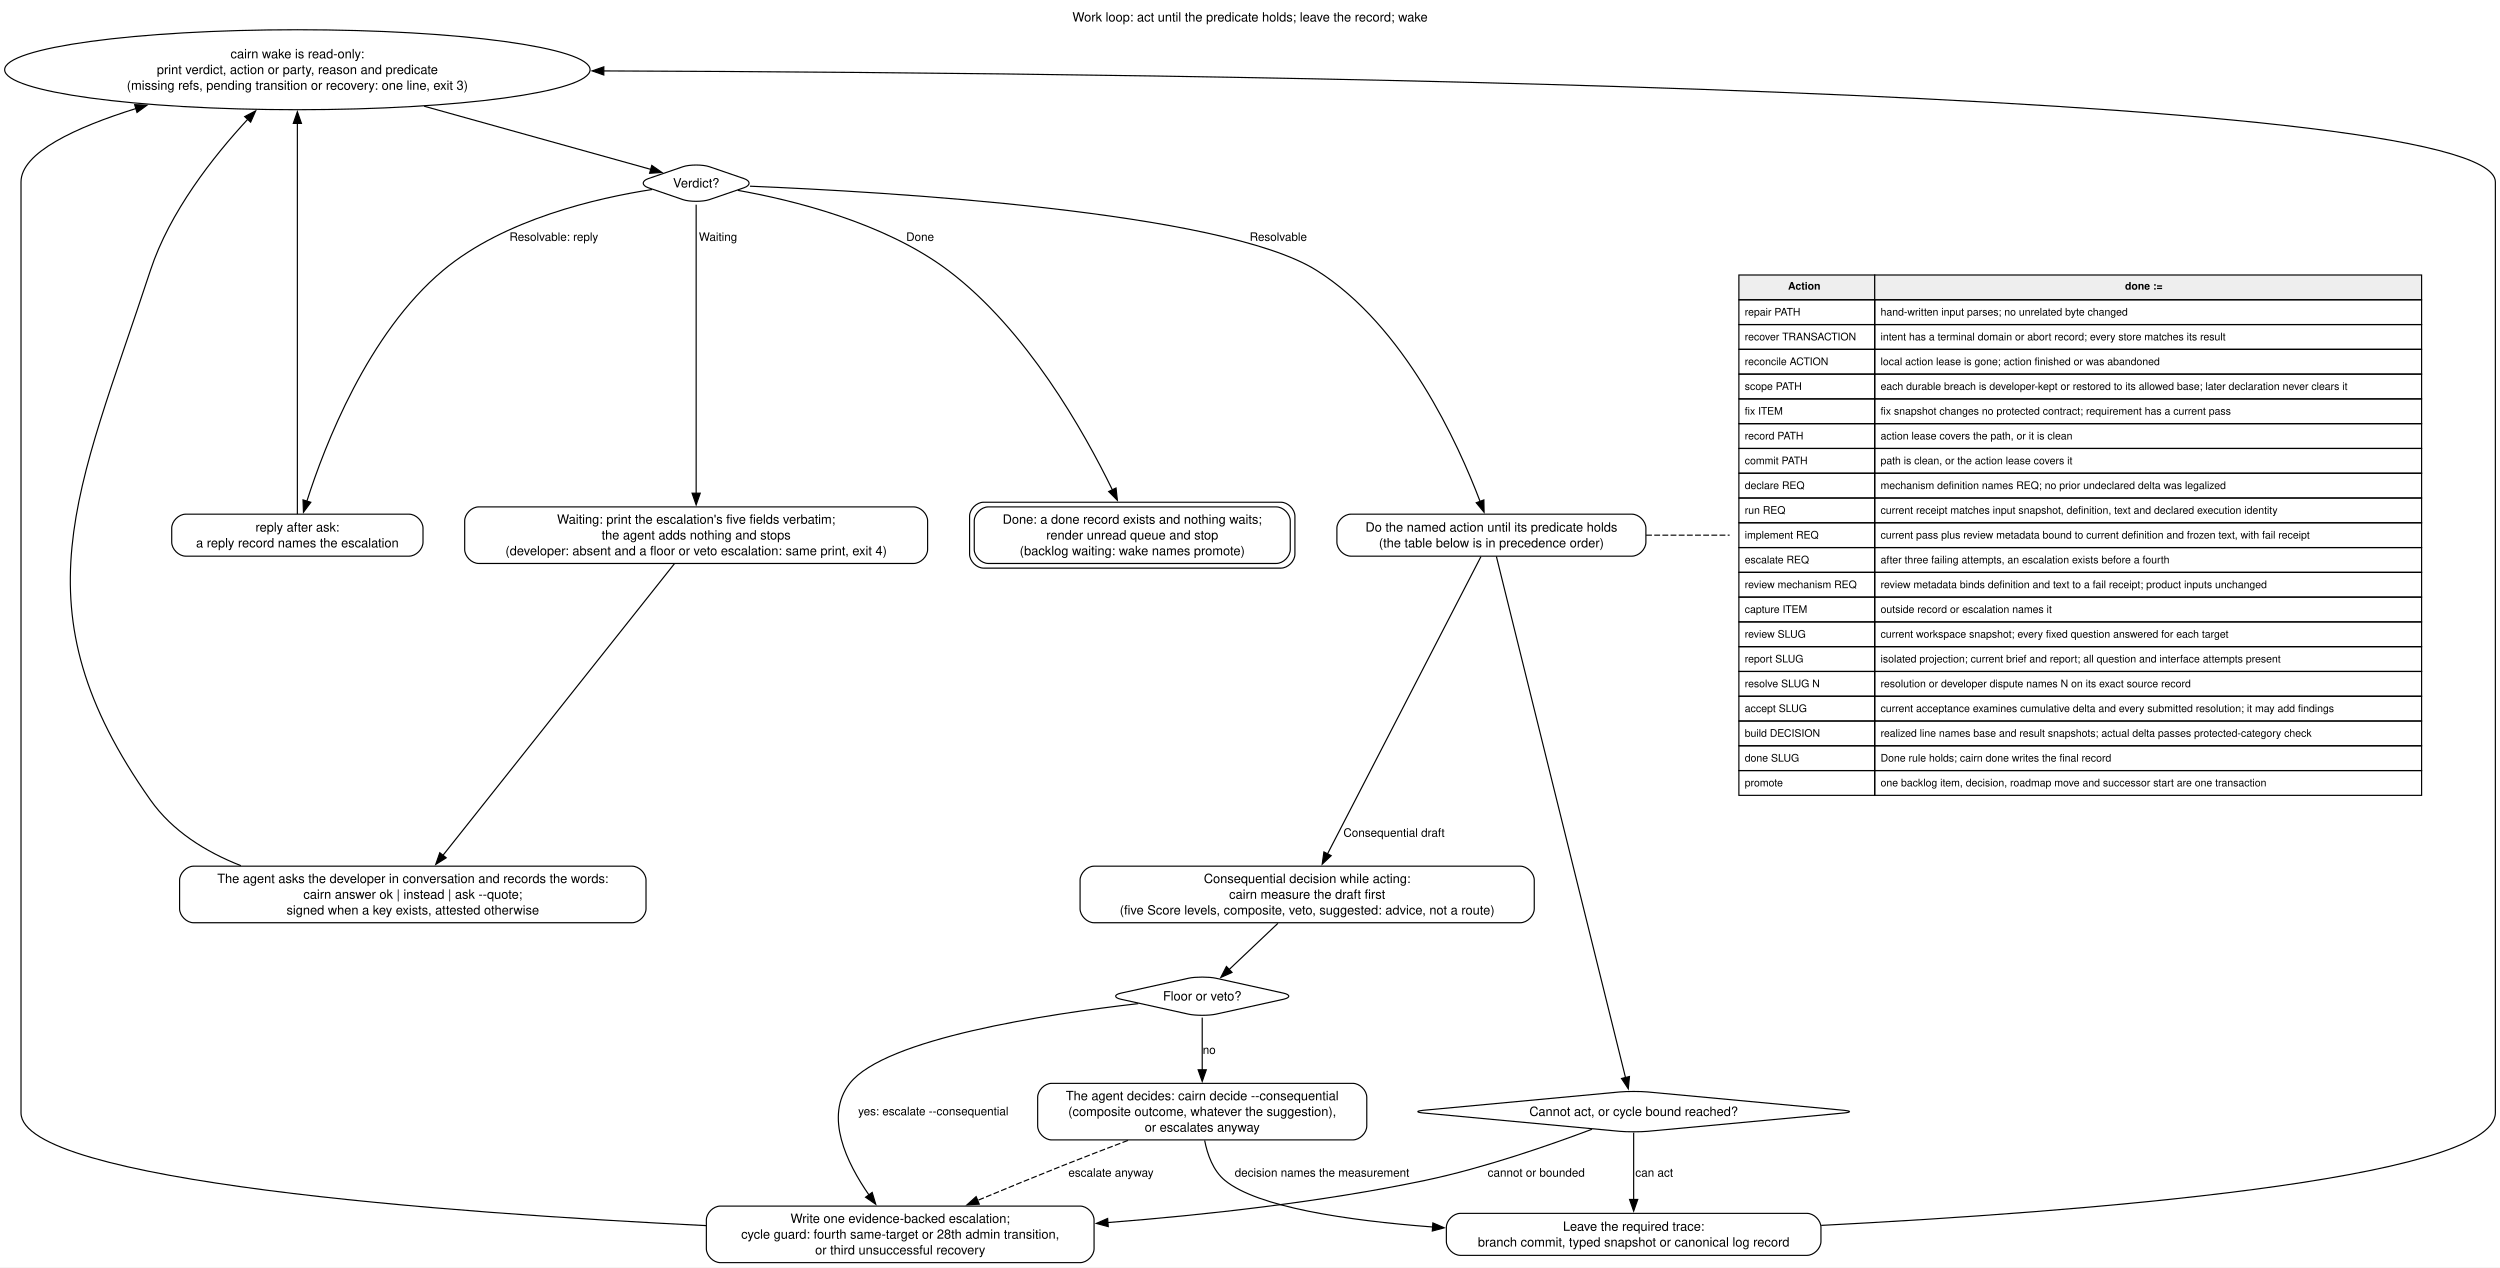
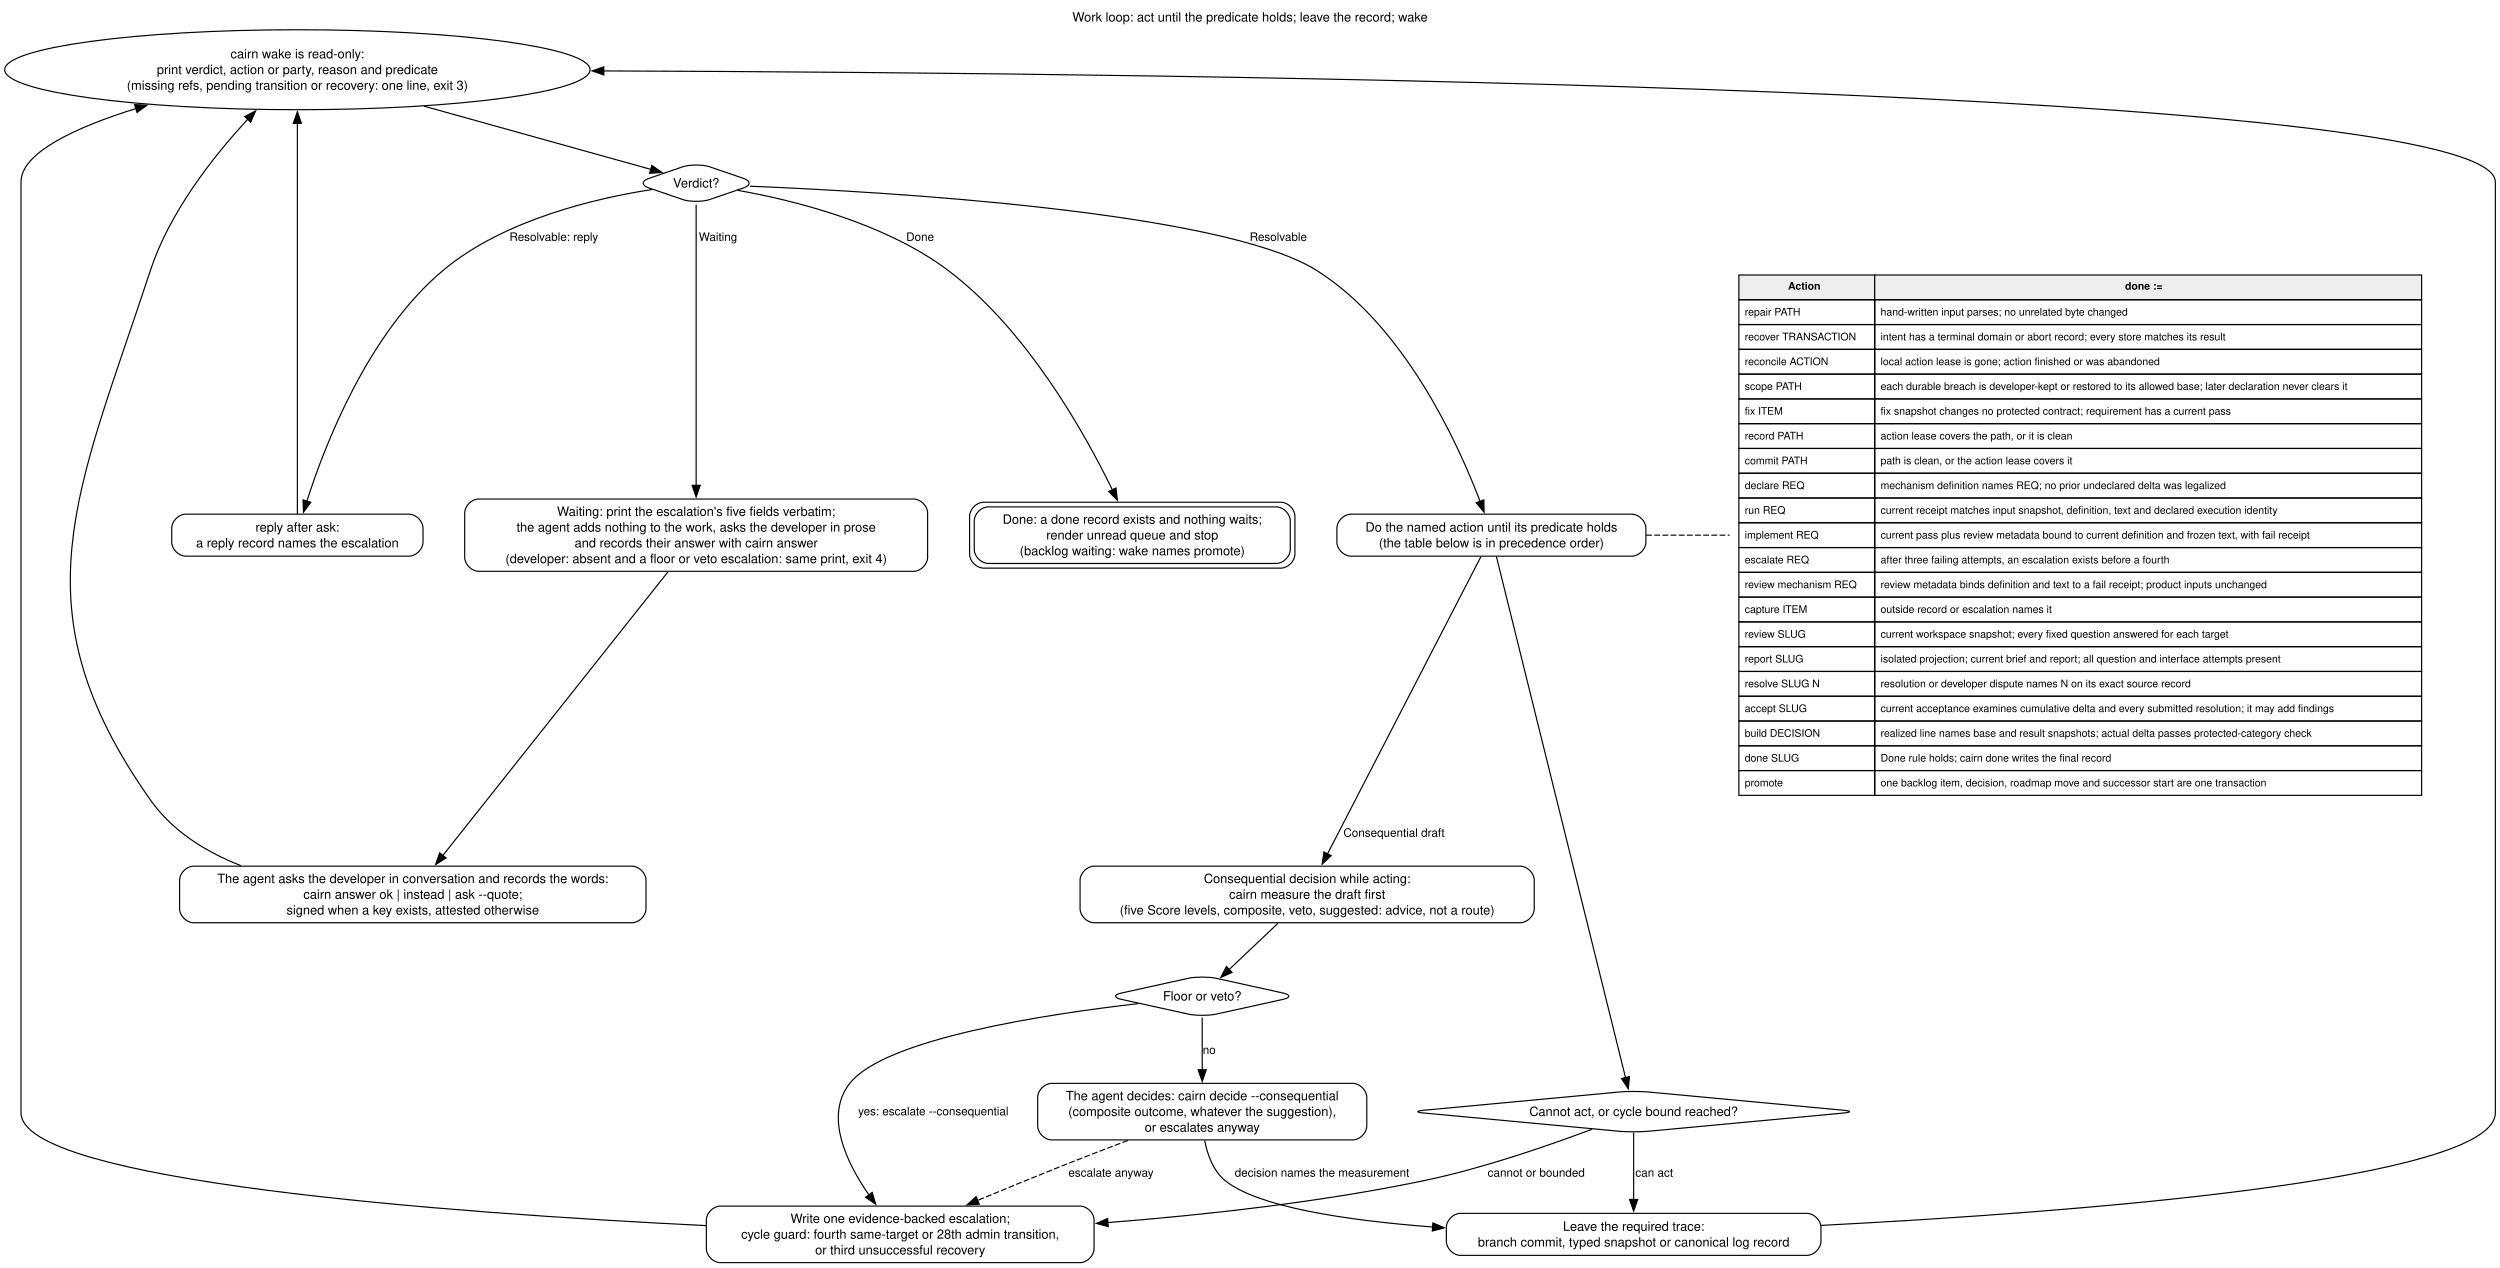
<svg xmlns="http://www.w3.org/2000/svg" width="2144pt" height="1087pt" viewBox="0.00 0.00 2144.00 1087.00">
  <g id="graph0" class="graph" transform="scale(1 1) rotate(0) translate(4 1082.84)">
    <polygon fill="white" stroke="none" points="-4,4 -4,-1082.84 2140.02,-1082.84 2140.02,4 -4,4" />
    <text xml:space="preserve" text-anchor="middle" x="1068.01" y="-1064.39" font-family="Helvetica,sans-Serif" font-size="11.00">Work loop: act until the predicate holds; leave the record; wake</text>
    <g id="node1" class="node">
      <ellipse fill="none" stroke="black" cx="251.02" cy="-1023.04" rx="251.02" ry="34.29" />
      <text xml:space="preserve" text-anchor="middle" x="251.02" y="-1032.84" font-family="Helvetica,sans-Serif" font-size="11.00">cairn wake is read-only:</text>
      <text xml:space="preserve" text-anchor="middle" x="251.02" y="-1019.34" font-family="Helvetica,sans-Serif" font-size="11.00">print verdict, action or party, reason and predicate</text>
      <text xml:space="preserve" text-anchor="middle" x="251.02" y="-1005.84" font-family="Helvetica,sans-Serif" font-size="11.00">(missing refs, pending transition or recovery: one line, exit 3)</text>
    </g>
    <g id="node2" class="node">
      <path fill="none" stroke="black" d="M581.67,-939.86C581.67,-939.86 551.92,-929.64 551.92,-929.64 546.24,-927.7 546.24,-923.8 551.92,-921.86 551.92,-921.86 581.67,-911.64 581.67,-911.64 587.35,-909.7 598.7,-909.7 604.37,-911.64 604.37,-911.64 634.13,-921.86 634.13,-921.86 639.8,-923.8 639.8,-927.7 634.13,-929.64 634.13,-929.64 604.37,-939.86 604.37,-939.86 598.7,-941.8 587.35,-941.8 581.67,-939.86" />
      <text xml:space="preserve" text-anchor="middle" x="593.02" y="-922.05" font-family="Helvetica,sans-Serif" font-size="11.00">Verdict?</text>
    </g>
    <g id="edge1" class="edge">
      <path fill="none" stroke="black" d="M359.7,-991.76C426.2,-973.23 507.26,-950.65 554.22,-937.56" />
      <polygon fill="black" stroke="black" points="554.97,-940.99 563.66,-934.93 553.09,-934.24 554.97,-940.99" />
    </g>
    <g id="node3" class="node">
-       <path fill="none" stroke="black" d="M779.52,-648.12C779.52,-648.12 406.52,-648.12 406.52,-648.12 400.52,-648.12 394.52,-642.12 394.52,-636.12 394.52,-636.12 394.52,-611.62 394.52,-611.62 394.52,-605.62 400.52,-599.62 406.52,-599.62 406.52,-599.62 779.52,-599.62 779.52,-599.62 785.52,-599.62 791.52,-605.62 791.52,-611.62 791.52,-611.62 791.52,-636.12 791.52,-636.12 791.52,-642.12 785.52,-648.12 779.52,-648.12" />
-       <text xml:space="preserve" text-anchor="middle" x="593.02" y="-633.67" font-family="Helvetica,sans-Serif" font-size="11.00">Waiting: print the escalation's five fields verbatim;</text>
-       <text xml:space="preserve" text-anchor="middle" x="593.02" y="-620.17" font-family="Helvetica,sans-Serif" font-size="11.00">the agent adds nothing and stops</text>
-       <text xml:space="preserve" text-anchor="middle" x="593.02" y="-606.67" font-family="Helvetica,sans-Serif" font-size="11.00">(developer: absent and a floor or veto escalation: same print, exit 4)</text>
+       <path fill="none" stroke="black" d="M779.52,-654.88C779.52,-654.88 406.52,-654.88 406.52,-654.88 400.52,-654.88 394.52,-648.88 394.52,-642.88 394.52,-642.88 394.52,-604.88 394.52,-604.88 394.52,-598.88 400.52,-592.88 406.52,-592.88 406.52,-592.88 779.52,-592.88 779.52,-592.88 785.52,-592.88 791.52,-598.88 791.52,-604.88 791.52,-604.88 791.52,-642.88 791.52,-642.88 791.52,-648.88 785.52,-654.88 779.52,-654.88" />
+       <text xml:space="preserve" text-anchor="middle" x="593.02" y="-640.42" font-family="Helvetica,sans-Serif" font-size="11.00">Waiting: print the escalation's five fields verbatim;</text>
+       <text xml:space="preserve" text-anchor="middle" x="593.02" y="-626.92" font-family="Helvetica,sans-Serif" font-size="11.00">the agent adds nothing to the work, asks the developer in prose</text>
+       <text xml:space="preserve" text-anchor="middle" x="593.02" y="-613.42" font-family="Helvetica,sans-Serif" font-size="11.00">and records their answer with cairn answer</text>
+       <text xml:space="preserve" text-anchor="middle" x="593.02" y="-599.92" font-family="Helvetica,sans-Serif" font-size="11.00">(developer: absent and a floor or veto escalation: same print, exit 4)</text>
    </g>
    <g id="edge2" class="edge">
-       <path fill="none" stroke="black" d="M593.02,-907.33C593.02,-859.2 593.02,-723.72 593.02,-659.49" />
-       <polygon fill="black" stroke="black" points="596.52,-659.88 593.02,-649.88 589.52,-659.88 596.52,-659.88" />
+       <path fill="none" stroke="black" d="M593.02,-907.33C593.02,-860.87 593.02,-733.01 593.02,-666.42" />
+       <polygon fill="black" stroke="black" points="596.52,-666.63 593.02,-656.63 589.52,-666.63 596.52,-666.63" />
      <text xml:space="preserve" text-anchor="middle" x="611.77" y="-876.25" font-family="Helvetica,sans-Serif" font-size="10.00">Waiting</text>
    </g>
    <g id="node5" class="node">
      <path fill="none" stroke="black" d="M346.77,-641.88C346.77,-641.88 155.27,-641.88 155.27,-641.88 149.27,-641.88 143.27,-635.88 143.27,-629.88 143.27,-629.88 143.27,-617.88 143.27,-617.88 143.27,-611.88 149.27,-605.88 155.27,-605.88 155.27,-605.88 346.77,-605.88 346.77,-605.88 352.77,-605.88 358.77,-611.88 358.77,-617.88 358.77,-617.88 358.77,-629.88 358.77,-629.88 358.77,-635.88 352.77,-641.88 346.77,-641.88" />
      <text xml:space="preserve" text-anchor="middle" x="251.02" y="-626.92" font-family="Helvetica,sans-Serif" font-size="11.00">reply after ask:</text>
      <text xml:space="preserve" text-anchor="middle" x="251.02" y="-613.42" font-family="Helvetica,sans-Serif" font-size="11.00">a reply record names the escalation</text>
    </g>
    <g id="edge5" class="edge">
      <path fill="none" stroke="black" d="M555.22,-920.32C508.43,-913.11 428.51,-894.92 376.02,-851 311.48,-797 274.41,-700.71 259.2,-653.11" />
      <polygon fill="black" stroke="black" points="262.55,-652.08 256.25,-643.56 255.86,-654.15 262.55,-652.08" />
      <text xml:space="preserve" text-anchor="middle" x="470.97" y="-876.25" font-family="Helvetica,sans-Serif" font-size="10.00">Resolvable: reply</text>
    </g>
    <g id="node6" class="node">
      <path fill="none" stroke="black" d="M1090.52,-648.12C1090.52,-648.12 843.52,-648.12 843.52,-648.12 837.52,-648.12 831.52,-642.12 831.52,-636.12 831.52,-636.12 831.52,-611.62 831.52,-611.62 831.52,-605.62 837.52,-599.62 843.52,-599.62 843.52,-599.62 1090.52,-599.62 1090.52,-599.62 1096.52,-599.62 1102.52,-605.62 1102.52,-611.62 1102.52,-611.62 1102.52,-636.12 1102.52,-636.12 1102.52,-642.12 1096.52,-648.12 1090.52,-648.12" />
      <path fill="none" stroke="black" d="M1094.52,-652.12C1094.52,-652.12 839.52,-652.12 839.52,-652.12 833.52,-652.12 827.52,-646.12 827.52,-640.12 827.52,-640.12 827.52,-607.62 827.52,-607.62 827.52,-601.62 833.52,-595.62 839.52,-595.62 839.52,-595.62 1094.52,-595.62 1094.52,-595.62 1100.52,-595.62 1106.52,-601.62 1106.52,-607.62 1106.52,-607.62 1106.52,-640.12 1106.52,-640.12 1106.52,-646.12 1100.52,-652.12 1094.52,-652.12" />
      <text xml:space="preserve" text-anchor="middle" x="967.02" y="-633.67" font-family="Helvetica,sans-Serif" font-size="11.00">Done: a done record exists and nothing waits;</text>
      <text xml:space="preserve" text-anchor="middle" x="967.02" y="-620.17" font-family="Helvetica,sans-Serif" font-size="11.00">render unread queue and stop</text>
      <text xml:space="preserve" text-anchor="middle" x="967.02" y="-606.67" font-family="Helvetica,sans-Serif" font-size="11.00">(backlog waiting: wake names promote)</text>
    </g>
    <g id="edge7" class="edge">
      <path fill="none" stroke="black" d="M628.75,-919.59C674.4,-911.51 754.08,-892.33 809.02,-851 876.23,-800.44 925.58,-712.84 949.95,-662.8" />
      <polygon fill="black" stroke="black" points="953.1,-664.33 954.26,-653.79 946.79,-661.31 953.1,-664.33" />
      <text xml:space="preserve" text-anchor="middle" x="785.08" y="-876.25" font-family="Helvetica,sans-Serif" font-size="10.00">Done</text>
    </g>
    <g id="node7" class="node">
      <path fill="none" stroke="black" d="M1395.52,-641.88C1395.52,-641.88 1154.52,-641.88 1154.52,-641.88 1148.52,-641.88 1142.52,-635.88 1142.52,-629.88 1142.52,-629.88 1142.52,-617.88 1142.52,-617.88 1142.52,-611.88 1148.52,-605.88 1154.52,-605.88 1154.52,-605.88 1395.52,-605.88 1395.52,-605.88 1401.52,-605.88 1407.52,-611.88 1407.52,-617.88 1407.52,-617.88 1407.52,-629.88 1407.52,-629.88 1407.52,-635.88 1401.52,-641.88 1395.52,-641.88" />
      <text xml:space="preserve" text-anchor="middle" x="1275.02" y="-626.92" font-family="Helvetica,sans-Serif" font-size="11.00">Do the named action until its predicate holds</text>
      <text xml:space="preserve" text-anchor="middle" x="1275.02" y="-613.42" font-family="Helvetica,sans-Serif" font-size="11.00">(the table below is in precedence order)</text>
    </g>
    <g id="edge8" class="edge">
      <path fill="none" stroke="black" d="M639.15,-923.16C753.07,-918.48 1044.32,-901.76 1125.02,-851 1200.71,-803.4 1246.61,-702.1 1265.3,-652.88" />
      <polygon fill="black" stroke="black" points="1268.57,-654.11 1268.75,-643.52 1262.01,-651.7 1268.57,-654.11" />
      <text xml:space="preserve" text-anchor="middle" x="1092.28" y="-876.25" font-family="Helvetica,sans-Serif" font-size="10.00">Resolvable</text>
    </g>
    <g id="node4" class="node">
      <path fill="none" stroke="black" d="M538.02,-340C538.02,-340 162.02,-340 162.02,-340 156.02,-340 150.02,-334 150.02,-328 150.02,-328 150.02,-303.5 150.02,-303.5 150.02,-297.5 156.02,-291.5 162.02,-291.5 162.02,-291.5 538.02,-291.5 538.02,-291.5 544.02,-291.5 550.02,-297.5 550.02,-303.5 550.02,-303.5 550.02,-328 550.02,-328 550.02,-334 544.02,-340 538.02,-340" />
      <text xml:space="preserve" text-anchor="middle" x="350.02" y="-325.55" font-family="Helvetica,sans-Serif" font-size="11.00">The agent asks the developer in conversation and records the words:</text>
      <text xml:space="preserve" text-anchor="middle" x="350.02" y="-312.05" font-family="Helvetica,sans-Serif" font-size="11.00">cairn answer ok | instead | ask --quote;</text>
      <text xml:space="preserve" text-anchor="middle" x="350.02" y="-298.55" font-family="Helvetica,sans-Serif" font-size="11.00">signed when a key exists, attested otherwise</text>
    </g>
    <g id="edge3" class="edge">
-       <path fill="none" stroke="black" d="M574.36,-599.36C531.33,-545.16 425.12,-411.36 375.87,-349.31" />
-       <polygon fill="black" stroke="black" points="378.65,-347.18 369.69,-341.53 373.17,-351.54 378.65,-347.18" />
+       <path fill="none" stroke="black" d="M568.83,-592.4C522.8,-534.41 422.97,-408.65 375.76,-349.17" />
+       <polygon fill="black" stroke="black" points="378.55,-347.06 369.59,-341.4 373.07,-351.41 378.55,-347.06" />
    </g>
    <g id="edge4" class="edge">
      <path fill="none" stroke="black" d="M202.58,-340.45C172.2,-352.36 143.79,-370.16 125.02,-396.75 8.61,-561.7 62,-659.2 125.02,-851 141.46,-901.02 178.74,-948.44 208.51,-980.6" />
      <polygon fill="black" stroke="black" points="205.84,-982.88 215.25,-987.75 210.94,-978.07 205.84,-982.88" />
    </g>
    <g id="edge6" class="edge">
      <path fill="none" stroke="black" d="M251.02,-641.97C251.02,-699.84 251.02,-889.63 251.02,-977.13" />
      <polygon fill="black" stroke="black" points="247.52,-977.01 251.02,-987.01 254.52,-977.01 247.52,-977.01" />
    </g>
    <g id="node8" class="node">
      <path fill="none" stroke="black" d="M1385.07,-146.38C1385.07,-146.38 1216.34,-130.62 1216.34,-130.62 1210.37,-130.06 1210.37,-128.94 1216.34,-128.38 1216.34,-128.38 1385.07,-112.62 1385.07,-112.62 1391.05,-112.06 1403,-112.06 1408.97,-112.62 1408.97,-112.62 1577.7,-128.38 1577.7,-128.38 1583.68,-128.94 1583.68,-130.06 1577.7,-130.62 1577.7,-130.62 1408.97,-146.38 1408.97,-146.38 1403,-146.94 1391.05,-146.94 1385.07,-146.38" />
      <text xml:space="preserve" text-anchor="middle" x="1397.02" y="-125.8" font-family="Helvetica,sans-Serif" font-size="11.00">Cannot act, or cycle bound reached?</text>
    </g>
    <g id="edge9" class="edge">
      <path fill="none" stroke="black" d="M1279.29,-605.64C1297.36,-532.74 1367.57,-249.35 1390.06,-158.62" />
      <polygon fill="black" stroke="black" points="1393.42,-159.61 1392.42,-149.06 1386.62,-157.93 1393.42,-159.61" />
    </g>
    <g id="node10" class="node">
      <path fill="none" stroke="black" d="M1299.77,-340C1299.77,-340 934.27,-340 934.27,-340 928.27,-340 922.27,-334 922.27,-328 922.27,-328 922.27,-303.5 922.27,-303.5 922.27,-297.5 928.27,-291.5 934.27,-291.5 934.27,-291.5 1299.77,-291.5 1299.77,-291.5 1305.77,-291.5 1311.77,-297.5 1311.77,-303.5 1311.77,-303.5 1311.77,-328 1311.77,-328 1311.77,-334 1305.77,-340 1299.77,-340" />
      <text xml:space="preserve" text-anchor="middle" x="1117.02" y="-325.55" font-family="Helvetica,sans-Serif" font-size="11.00">Consequential decision while acting:</text>
      <text xml:space="preserve" text-anchor="middle" x="1117.02" y="-312.05" font-family="Helvetica,sans-Serif" font-size="11.00">cairn measure the draft first</text>
      <text xml:space="preserve" text-anchor="middle" x="1117.02" y="-298.55" font-family="Helvetica,sans-Serif" font-size="11.00">(five Score levels, composite, veto, suggested: advice, not a route)</text>
    </g>
    <g id="edge14" class="edge">
      <path fill="none" stroke="black" d="M1266.08,-605.54C1240.72,-556.42 1168.07,-415.65 1134.46,-350.54" />
      <polygon fill="black" stroke="black" points="1137.62,-349.02 1129.92,-341.74 1131.4,-352.23 1137.62,-349.02" />
      <text xml:space="preserve" text-anchor="middle" x="1191.51" y="-365.25" font-family="Helvetica,sans-Serif" font-size="10.00">Consequential draft</text>
    </g>
    <g id="node14" class="node">
      <polygon fill="#eeeeee" stroke="none" points="1487.27,-825.75 1487.27,-847 1603.77,-847 1603.77,-825.75 1487.27,-825.75" />
      <polygon fill="none" stroke="black" points="1487.27,-825.75 1487.27,-847 1603.77,-847 1603.77,-825.75 1487.27,-825.75" />
      <text xml:space="preserve" text-anchor="start" x="1529.4" y="-834.45" font-family="Helvetica,sans-Serif" font-weight="bold" font-size="9.00">Action</text>
      <polygon fill="#eeeeee" stroke="none" points="1603.77,-825.75 1603.77,-847 2072.77,-847 2072.77,-825.75 1603.77,-825.75" />
      <polygon fill="none" stroke="black" points="1603.77,-825.75 1603.77,-847 2072.77,-847 2072.77,-825.75 1603.77,-825.75" />
      <text xml:space="preserve" text-anchor="start" x="1818.4" y="-834.45" font-family="Helvetica,sans-Serif" font-weight="bold" font-size="9.00">done :=</text>
      <polygon fill="none" stroke="black" points="1487.27,-804.5 1487.27,-825.75 1603.77,-825.75 1603.77,-804.5 1487.27,-804.5" />
      <text xml:space="preserve" text-anchor="start" x="1492.27" y="-812.2" font-family="Helvetica,sans-Serif" font-size="9.00">repair PATH</text>
      <polygon fill="none" stroke="black" points="1603.77,-804.5 1603.77,-825.75 2072.77,-825.75 2072.77,-804.5 1603.77,-804.5" />
      <text xml:space="preserve" text-anchor="start" x="1608.77" y="-812.2" font-family="Helvetica,sans-Serif" font-size="9.00">hand-written input parses; no unrelated byte changed</text>
      <polygon fill="none" stroke="black" points="1487.27,-783.25 1487.27,-804.5 1603.77,-804.5 1603.77,-783.25 1487.27,-783.25" />
      <text xml:space="preserve" text-anchor="start" x="1492.27" y="-790.95" font-family="Helvetica,sans-Serif" font-size="9.00">recover TRANSACTION</text>
      <polygon fill="none" stroke="black" points="1603.77,-783.25 1603.77,-804.5 2072.77,-804.5 2072.77,-783.25 1603.77,-783.25" />
      <text xml:space="preserve" text-anchor="start" x="1608.77" y="-790.95" font-family="Helvetica,sans-Serif" font-size="9.00">intent has a terminal domain or abort record; every store matches its result</text>
      <polygon fill="none" stroke="black" points="1487.27,-762 1487.27,-783.25 1603.77,-783.25 1603.77,-762 1487.27,-762" />
      <text xml:space="preserve" text-anchor="start" x="1492.27" y="-769.7" font-family="Helvetica,sans-Serif" font-size="9.00">reconcile ACTION</text>
      <polygon fill="none" stroke="black" points="1603.77,-762 1603.77,-783.25 2072.77,-783.25 2072.77,-762 1603.77,-762" />
      <text xml:space="preserve" text-anchor="start" x="1608.77" y="-769.7" font-family="Helvetica,sans-Serif" font-size="9.00">local action lease is gone; action finished or was abandoned</text>
      <polygon fill="none" stroke="black" points="1487.27,-740.75 1487.27,-762 1603.77,-762 1603.77,-740.75 1487.27,-740.75" />
      <text xml:space="preserve" text-anchor="start" x="1492.27" y="-748.45" font-family="Helvetica,sans-Serif" font-size="9.00">scope PATH</text>
      <polygon fill="none" stroke="black" points="1603.77,-740.75 1603.77,-762 2072.77,-762 2072.77,-740.75 1603.77,-740.75" />
      <text xml:space="preserve" text-anchor="start" x="1608.77" y="-748.45" font-family="Helvetica,sans-Serif" font-size="9.00">each durable breach is developer-kept or restored to its allowed base; later declaration never clears it</text>
      <polygon fill="none" stroke="black" points="1487.27,-719.5 1487.27,-740.75 1603.77,-740.75 1603.77,-719.5 1487.27,-719.5" />
      <text xml:space="preserve" text-anchor="start" x="1492.27" y="-727.2" font-family="Helvetica,sans-Serif" font-size="9.00">fix ITEM</text>
      <polygon fill="none" stroke="black" points="1603.77,-719.5 1603.77,-740.75 2072.77,-740.75 2072.77,-719.5 1603.77,-719.5" />
      <text xml:space="preserve" text-anchor="start" x="1608.77" y="-727.2" font-family="Helvetica,sans-Serif" font-size="9.00">fix snapshot changes no protected contract; requirement has a current pass</text>
      <polygon fill="none" stroke="black" points="1487.27,-698.25 1487.27,-719.5 1603.77,-719.5 1603.77,-698.25 1487.27,-698.25" />
      <text xml:space="preserve" text-anchor="start" x="1492.27" y="-705.95" font-family="Helvetica,sans-Serif" font-size="9.00">record PATH</text>
      <polygon fill="none" stroke="black" points="1603.77,-698.25 1603.77,-719.5 2072.77,-719.5 2072.77,-698.25 1603.77,-698.25" />
      <text xml:space="preserve" text-anchor="start" x="1608.77" y="-705.95" font-family="Helvetica,sans-Serif" font-size="9.00">action lease covers the path, or it is clean</text>
      <polygon fill="none" stroke="black" points="1487.27,-677 1487.27,-698.25 1603.77,-698.25 1603.77,-677 1487.27,-677" />
      <text xml:space="preserve" text-anchor="start" x="1492.27" y="-684.7" font-family="Helvetica,sans-Serif" font-size="9.00">commit PATH</text>
      <polygon fill="none" stroke="black" points="1603.77,-677 1603.77,-698.25 2072.77,-698.25 2072.77,-677 1603.77,-677" />
      <text xml:space="preserve" text-anchor="start" x="1608.77" y="-684.7" font-family="Helvetica,sans-Serif" font-size="9.00">path is clean, or the action lease covers it</text>
      <polygon fill="none" stroke="black" points="1487.27,-655.75 1487.27,-677 1603.77,-677 1603.77,-655.75 1487.27,-655.75" />
      <text xml:space="preserve" text-anchor="start" x="1492.27" y="-663.45" font-family="Helvetica,sans-Serif" font-size="9.00">declare REQ</text>
      <polygon fill="none" stroke="black" points="1603.77,-655.75 1603.77,-677 2072.77,-677 2072.77,-655.75 1603.77,-655.75" />
      <text xml:space="preserve" text-anchor="start" x="1608.77" y="-663.45" font-family="Helvetica,sans-Serif" font-size="9.00">mechanism definition names REQ; no prior undeclared delta was legalized</text>
      <polygon fill="none" stroke="black" points="1487.27,-634.5 1487.27,-655.75 1603.77,-655.75 1603.77,-634.5 1487.27,-634.5" />
      <text xml:space="preserve" text-anchor="start" x="1492.27" y="-642.2" font-family="Helvetica,sans-Serif" font-size="9.00">run REQ</text>
      <polygon fill="none" stroke="black" points="1603.77,-634.5 1603.77,-655.75 2072.77,-655.75 2072.77,-634.5 1603.77,-634.5" />
      <text xml:space="preserve" text-anchor="start" x="1608.77" y="-642.2" font-family="Helvetica,sans-Serif" font-size="9.00">current receipt matches input snapshot, definition, text and declared execution identity</text>
      <polygon fill="none" stroke="black" points="1487.27,-613.25 1487.27,-634.5 1603.77,-634.5 1603.77,-613.25 1487.27,-613.25" />
      <text xml:space="preserve" text-anchor="start" x="1492.27" y="-620.95" font-family="Helvetica,sans-Serif" font-size="9.00">implement REQ</text>
      <polygon fill="none" stroke="black" points="1603.77,-613.25 1603.77,-634.5 2072.77,-634.5 2072.77,-613.25 1603.77,-613.25" />
      <text xml:space="preserve" text-anchor="start" x="1608.77" y="-620.95" font-family="Helvetica,sans-Serif" font-size="9.00">current pass plus review metadata bound to current definition and frozen text, with fail receipt</text>
      <polygon fill="none" stroke="black" points="1487.27,-592 1487.27,-613.25 1603.77,-613.25 1603.77,-592 1487.27,-592" />
      <text xml:space="preserve" text-anchor="start" x="1492.27" y="-599.7" font-family="Helvetica,sans-Serif" font-size="9.00">escalate REQ</text>
      <polygon fill="none" stroke="black" points="1603.77,-592 1603.77,-613.25 2072.77,-613.25 2072.77,-592 1603.77,-592" />
      <text xml:space="preserve" text-anchor="start" x="1608.77" y="-599.7" font-family="Helvetica,sans-Serif" font-size="9.00">after three failing attempts, an escalation exists before a fourth</text>
      <polygon fill="none" stroke="black" points="1487.27,-570.75 1487.27,-592 1603.77,-592 1603.77,-570.75 1487.27,-570.75" />
      <text xml:space="preserve" text-anchor="start" x="1492.27" y="-578.45" font-family="Helvetica,sans-Serif" font-size="9.00">review mechanism REQ</text>
      <polygon fill="none" stroke="black" points="1603.77,-570.75 1603.77,-592 2072.77,-592 2072.77,-570.75 1603.77,-570.75" />
      <text xml:space="preserve" text-anchor="start" x="1608.77" y="-578.45" font-family="Helvetica,sans-Serif" font-size="9.00">review metadata binds definition and text to a fail receipt; product inputs unchanged</text>
      <polygon fill="none" stroke="black" points="1487.27,-549.5 1487.27,-570.75 1603.77,-570.75 1603.77,-549.5 1487.27,-549.5" />
      <text xml:space="preserve" text-anchor="start" x="1492.27" y="-557.2" font-family="Helvetica,sans-Serif" font-size="9.00">capture ITEM</text>
      <polygon fill="none" stroke="black" points="1603.77,-549.5 1603.77,-570.75 2072.77,-570.75 2072.77,-549.5 1603.77,-549.5" />
      <text xml:space="preserve" text-anchor="start" x="1608.77" y="-557.2" font-family="Helvetica,sans-Serif" font-size="9.00">outside record or escalation names it</text>
      <polygon fill="none" stroke="black" points="1487.27,-528.25 1487.27,-549.5 1603.77,-549.5 1603.77,-528.25 1487.27,-528.25" />
      <text xml:space="preserve" text-anchor="start" x="1492.27" y="-535.95" font-family="Helvetica,sans-Serif" font-size="9.00">review SLUG</text>
      <polygon fill="none" stroke="black" points="1603.77,-528.25 1603.77,-549.5 2072.77,-549.5 2072.77,-528.25 1603.77,-528.25" />
      <text xml:space="preserve" text-anchor="start" x="1608.77" y="-535.95" font-family="Helvetica,sans-Serif" font-size="9.00">current workspace snapshot; every fixed question answered for each target</text>
      <polygon fill="none" stroke="black" points="1487.27,-507 1487.27,-528.25 1603.77,-528.25 1603.77,-507 1487.27,-507" />
      <text xml:space="preserve" text-anchor="start" x="1492.27" y="-514.7" font-family="Helvetica,sans-Serif" font-size="9.00">report SLUG</text>
      <polygon fill="none" stroke="black" points="1603.77,-507 1603.77,-528.25 2072.77,-528.25 2072.77,-507 1603.77,-507" />
      <text xml:space="preserve" text-anchor="start" x="1608.77" y="-514.7" font-family="Helvetica,sans-Serif" font-size="9.00">isolated projection; current brief and report; all question and interface attempts present</text>
      <polygon fill="none" stroke="black" points="1487.27,-485.75 1487.27,-507 1603.77,-507 1603.77,-485.75 1487.27,-485.75" />
      <text xml:space="preserve" text-anchor="start" x="1492.27" y="-493.45" font-family="Helvetica,sans-Serif" font-size="9.00">resolve SLUG N</text>
      <polygon fill="none" stroke="black" points="1603.77,-485.75 1603.77,-507 2072.77,-507 2072.77,-485.75 1603.77,-485.75" />
      <text xml:space="preserve" text-anchor="start" x="1608.77" y="-493.45" font-family="Helvetica,sans-Serif" font-size="9.00">resolution or developer dispute names N on its exact source record</text>
      <polygon fill="none" stroke="black" points="1487.27,-464.5 1487.27,-485.75 1603.77,-485.75 1603.77,-464.5 1487.27,-464.5" />
      <text xml:space="preserve" text-anchor="start" x="1492.27" y="-472.2" font-family="Helvetica,sans-Serif" font-size="9.00">accept SLUG</text>
      <polygon fill="none" stroke="black" points="1603.77,-464.5 1603.77,-485.75 2072.77,-485.75 2072.77,-464.5 1603.77,-464.5" />
      <text xml:space="preserve" text-anchor="start" x="1608.77" y="-472.2" font-family="Helvetica,sans-Serif" font-size="9.00">current acceptance examines cumulative delta and every submitted resolution; it may add findings</text>
      <polygon fill="none" stroke="black" points="1487.27,-443.25 1487.27,-464.5 1603.77,-464.5 1603.77,-443.25 1487.27,-443.25" />
      <text xml:space="preserve" text-anchor="start" x="1492.27" y="-450.95" font-family="Helvetica,sans-Serif" font-size="9.00">build DECISION</text>
      <polygon fill="none" stroke="black" points="1603.77,-443.25 1603.77,-464.5 2072.77,-464.5 2072.77,-443.25 1603.77,-443.25" />
      <text xml:space="preserve" text-anchor="start" x="1608.77" y="-450.95" font-family="Helvetica,sans-Serif" font-size="9.00">realized line names base and result snapshots; actual delta passes protected-category check</text>
      <polygon fill="none" stroke="black" points="1487.27,-422 1487.27,-443.25 1603.77,-443.25 1603.77,-422 1487.27,-422" />
      <text xml:space="preserve" text-anchor="start" x="1492.27" y="-429.7" font-family="Helvetica,sans-Serif" font-size="9.00">done SLUG</text>
      <polygon fill="none" stroke="black" points="1603.77,-422 1603.77,-443.25 2072.77,-443.25 2072.77,-422 1603.77,-422" />
      <text xml:space="preserve" text-anchor="start" x="1608.77" y="-429.7" font-family="Helvetica,sans-Serif" font-size="9.00">Done rule holds; cairn done writes the final record</text>
      <polygon fill="none" stroke="black" points="1487.27,-400.75 1487.27,-422 1603.77,-422 1603.77,-400.75 1487.27,-400.75" />
      <text xml:space="preserve" text-anchor="start" x="1492.27" y="-408.45" font-family="Helvetica,sans-Serif" font-size="9.00">promote</text>
      <polygon fill="none" stroke="black" points="1603.77,-400.75 1603.77,-422 2072.77,-422 2072.77,-400.75 1603.77,-400.75" />
      <text xml:space="preserve" text-anchor="start" x="1608.77" y="-408.45" font-family="Helvetica,sans-Serif" font-size="9.00">one backlog item, decision, roadmap move and successor start are one transaction</text>
    </g>
    <g id="edge20" class="edge">
      <path fill="none" stroke="black" stroke-dasharray="5,2" d="M1407.68,-623.88C1431.56,-623.88 1455.44,-623.88 1479.32,-623.88" />
    </g>
    <g id="node9" class="node">
      <path fill="none" stroke="black" d="M922.27,-48.5C922.27,-48.5 613.77,-48.5 613.77,-48.5 607.77,-48.5 601.77,-42.5 601.77,-36.5 601.77,-36.5 601.77,-12 601.77,-12 601.77,-6 607.77,0 613.77,0 613.77,0 922.27,0 922.27,0 928.27,0 934.27,-6 934.27,-12 934.27,-12 934.27,-36.5 934.27,-36.5 934.27,-42.5 928.27,-48.5 922.27,-48.5" />
      <text xml:space="preserve" text-anchor="middle" x="768.02" y="-34.05" font-family="Helvetica,sans-Serif" font-size="11.00">Write one evidence-backed escalation;</text>
      <text xml:space="preserve" text-anchor="middle" x="768.02" y="-20.55" font-family="Helvetica,sans-Serif" font-size="11.00">cycle guard: fourth same-target or 28th admin transition,</text>
      <text xml:space="preserve" text-anchor="middle" x="768.02" y="-7.05" font-family="Helvetica,sans-Serif" font-size="11.00">or third unsuccessful recovery</text>
    </g>
    <g id="edge11" class="edge">
      <path fill="none" stroke="black" d="M1361.3,-114.42C1325.6,-100.96 1268.86,-81.16 1218.02,-70.5 1129.4,-51.91 1029.3,-40.88 946.05,-34.38" />
      <polygon fill="black" stroke="black" points="946.43,-30.9 936.19,-33.63 945.9,-37.88 946.43,-30.9" />
      <text xml:space="preserve" text-anchor="middle" x="1313.44" y="-73.75" font-family="Helvetica,sans-Serif" font-size="10.00">cannot or bounded</text>
    </g>
    <g id="node13" class="node">
      <path fill="none" stroke="black" d="M1545.65,-42.25C1545.65,-42.25 1248.4,-42.25 1248.4,-42.25 1242.4,-42.25 1236.4,-36.25 1236.4,-30.25 1236.4,-30.25 1236.4,-18.25 1236.4,-18.25 1236.4,-12.25 1242.4,-6.25 1248.4,-6.25 1248.4,-6.25 1545.65,-6.25 1545.65,-6.25 1551.65,-6.25 1557.65,-12.25 1557.65,-18.25 1557.65,-18.25 1557.65,-30.25 1557.65,-30.25 1557.65,-36.25 1551.65,-42.25 1545.65,-42.25" />
      <text xml:space="preserve" text-anchor="middle" x="1397.02" y="-27.3" font-family="Helvetica,sans-Serif" font-size="11.00">Leave the required trace:</text>
      <text xml:space="preserve" text-anchor="middle" x="1397.02" y="-13.8" font-family="Helvetica,sans-Serif" font-size="11.00">branch commit, typed snapshot or canonical log record</text>
    </g>
    <g id="edge10" class="edge">
      <path fill="none" stroke="black" d="M1397.02,-111.45C1397.02,-95.85 1397.02,-72.46 1397.02,-53.98" />
      <polygon fill="black" stroke="black" points="1400.52,-54.18 1397.02,-44.18 1393.52,-54.18 1400.52,-54.18" />
      <text xml:space="preserve" text-anchor="middle" x="1414.65" y="-73.75" font-family="Helvetica,sans-Serif" font-size="10.00">can act</text>
    </g>
    <g id="edge13" class="edge">
      <path fill="none" stroke="black" d="M601.62,-31.74C379.58,-42.68 14.02,-69.62 14.02,-128.5 14.02,-926.75 14.02,-926.75 14.02,-926.75 14.02,-951.95 60.75,-973.56 112.7,-989.8" />
      <polygon fill="black" stroke="black" points="111.47,-993.09 122.06,-992.64 113.5,-986.39 111.47,-993.09" />
    </g>
    <g id="node11" class="node">
      <path fill="none" stroke="black" d="M1015.3,-243.91C1015.3,-243.91 957.19,-231.09 957.19,-231.09 951.33,-229.79 951.33,-227.21 957.19,-225.91 957.19,-225.91 1015.3,-213.09 1015.3,-213.09 1021.16,-211.79 1032.88,-211.79 1038.74,-213.09 1038.74,-213.09 1096.85,-225.91 1096.85,-225.91 1102.71,-227.21 1102.71,-229.79 1096.85,-231.09 1096.85,-231.09 1038.74,-243.91 1038.74,-243.91 1032.88,-245.21 1021.16,-245.21 1015.3,-243.91" />
      <text xml:space="preserve" text-anchor="middle" x="1027.02" y="-224.8" font-family="Helvetica,sans-Serif" font-size="11.00">Floor or veto?</text>
    </g>
    <g id="edge15" class="edge">
      <path fill="none" stroke="black" d="M1091.95,-291C1078.85,-278.59 1062.93,-263.51 1050.13,-251.39" />
      <polygon fill="black" stroke="black" points="1052.6,-248.91 1042.94,-244.57 1047.79,-253.99 1052.6,-248.91" />
    </g>
    <g id="edge16" class="edge">
      <path fill="none" stroke="black" d="M972.17,-222.12C893.56,-213.14 754.96,-192.19 724.77,-153.75 702.7,-125.64 722.02,-85.67 741.4,-57.8" />
      <polygon fill="black" stroke="black" points="743.98,-60.21 747.03,-50.07 738.32,-56.1 743.98,-60.21" />
      <text xml:space="preserve" text-anchor="middle" x="796.4" y="-126.38" font-family="Helvetica,sans-Serif" font-size="10.00">yes: escalate --consequential</text>
    </g>
    <g id="node12" class="node">
      <path fill="none" stroke="black" d="M1156.15,-153.75C1156.15,-153.75 897.9,-153.75 897.9,-153.75 891.9,-153.75 885.9,-147.75 885.9,-141.75 885.9,-141.75 885.9,-117.25 885.9,-117.25 885.9,-111.25 891.9,-105.25 897.9,-105.25 897.9,-105.25 1156.15,-105.25 1156.15,-105.25 1162.15,-105.25 1168.15,-111.25 1168.15,-117.25 1168.15,-117.25 1168.15,-141.75 1168.15,-141.75 1168.15,-147.75 1162.15,-153.75 1156.15,-153.75" />
      <text xml:space="preserve" text-anchor="middle" x="1027.02" y="-139.3" font-family="Helvetica,sans-Serif" font-size="11.00">The agent decides: cairn decide --consequential</text>
      <text xml:space="preserve" text-anchor="middle" x="1027.02" y="-125.8" font-family="Helvetica,sans-Serif" font-size="11.00">(composite outcome, whatever the suggestion),</text>
      <text xml:space="preserve" text-anchor="middle" x="1027.02" y="-112.3" font-family="Helvetica,sans-Serif" font-size="11.00">or escalates anyway</text>
    </g>
    <g id="edge17" class="edge">
      <path fill="none" stroke="black" d="M1027.02,-210.16C1027.02,-197.65 1027.02,-180.35 1027.02,-165.07" />
      <polygon fill="black" stroke="black" points="1030.52,-165.4 1027.02,-155.4 1023.52,-165.4 1030.52,-165.4" />
      <text xml:space="preserve" text-anchor="middle" x="1033.02" y="-179" font-family="Helvetica,sans-Serif" font-size="10.00">no</text>
    </g>
    <g id="edge19" class="edge">
      <path fill="none" stroke="black" stroke-dasharray="5,2" d="M963.31,-104.81C945.23,-97.97 925.56,-90.41 907.52,-83.25 883.53,-73.72 857.36,-62.95 834.25,-53.29" />
      <polygon fill="black" stroke="black" points="835.83,-50.16 825.25,-49.53 833.13,-56.62 835.83,-50.16" />
      <text xml:space="preserve" text-anchor="middle" x="948.77" y="-73.75" font-family="Helvetica,sans-Serif" font-size="10.00">escalate anyway</text>
    </g>
    <g id="edge18" class="edge">
      <path fill="none" stroke="black" d="M1029.11,-104.81C1031.45,-92.73 1036.34,-78.86 1046.52,-70.5 1074.38,-47.63 1150.47,-36.22 1224.66,-30.57" />
      <polygon fill="black" stroke="black" points="1224.84,-34.07 1234.56,-29.86 1224.33,-27.09 1224.84,-34.07" />
      <text xml:space="preserve" text-anchor="middle" x="1129.77" y="-73.75" font-family="Helvetica,sans-Serif" font-size="10.00">decision names the measurement</text>
    </g>
    <g id="edge12" class="edge">
      <path fill="none" stroke="black" d="M1557.83,-31.94C1775.23,-43.19 2136.02,-70.57 2136.02,-128.5 2136.02,-926.75 2136.02,-926.75 2136.02,-926.75 2136.02,-1007 1031.87,-1020.23 513.68,-1022.02" />
      <polygon fill="black" stroke="black" points="513.81,-1018.52 503.82,-1022.05 513.84,-1025.52 513.81,-1018.52" />
    </g>
  </g>
</svg>
